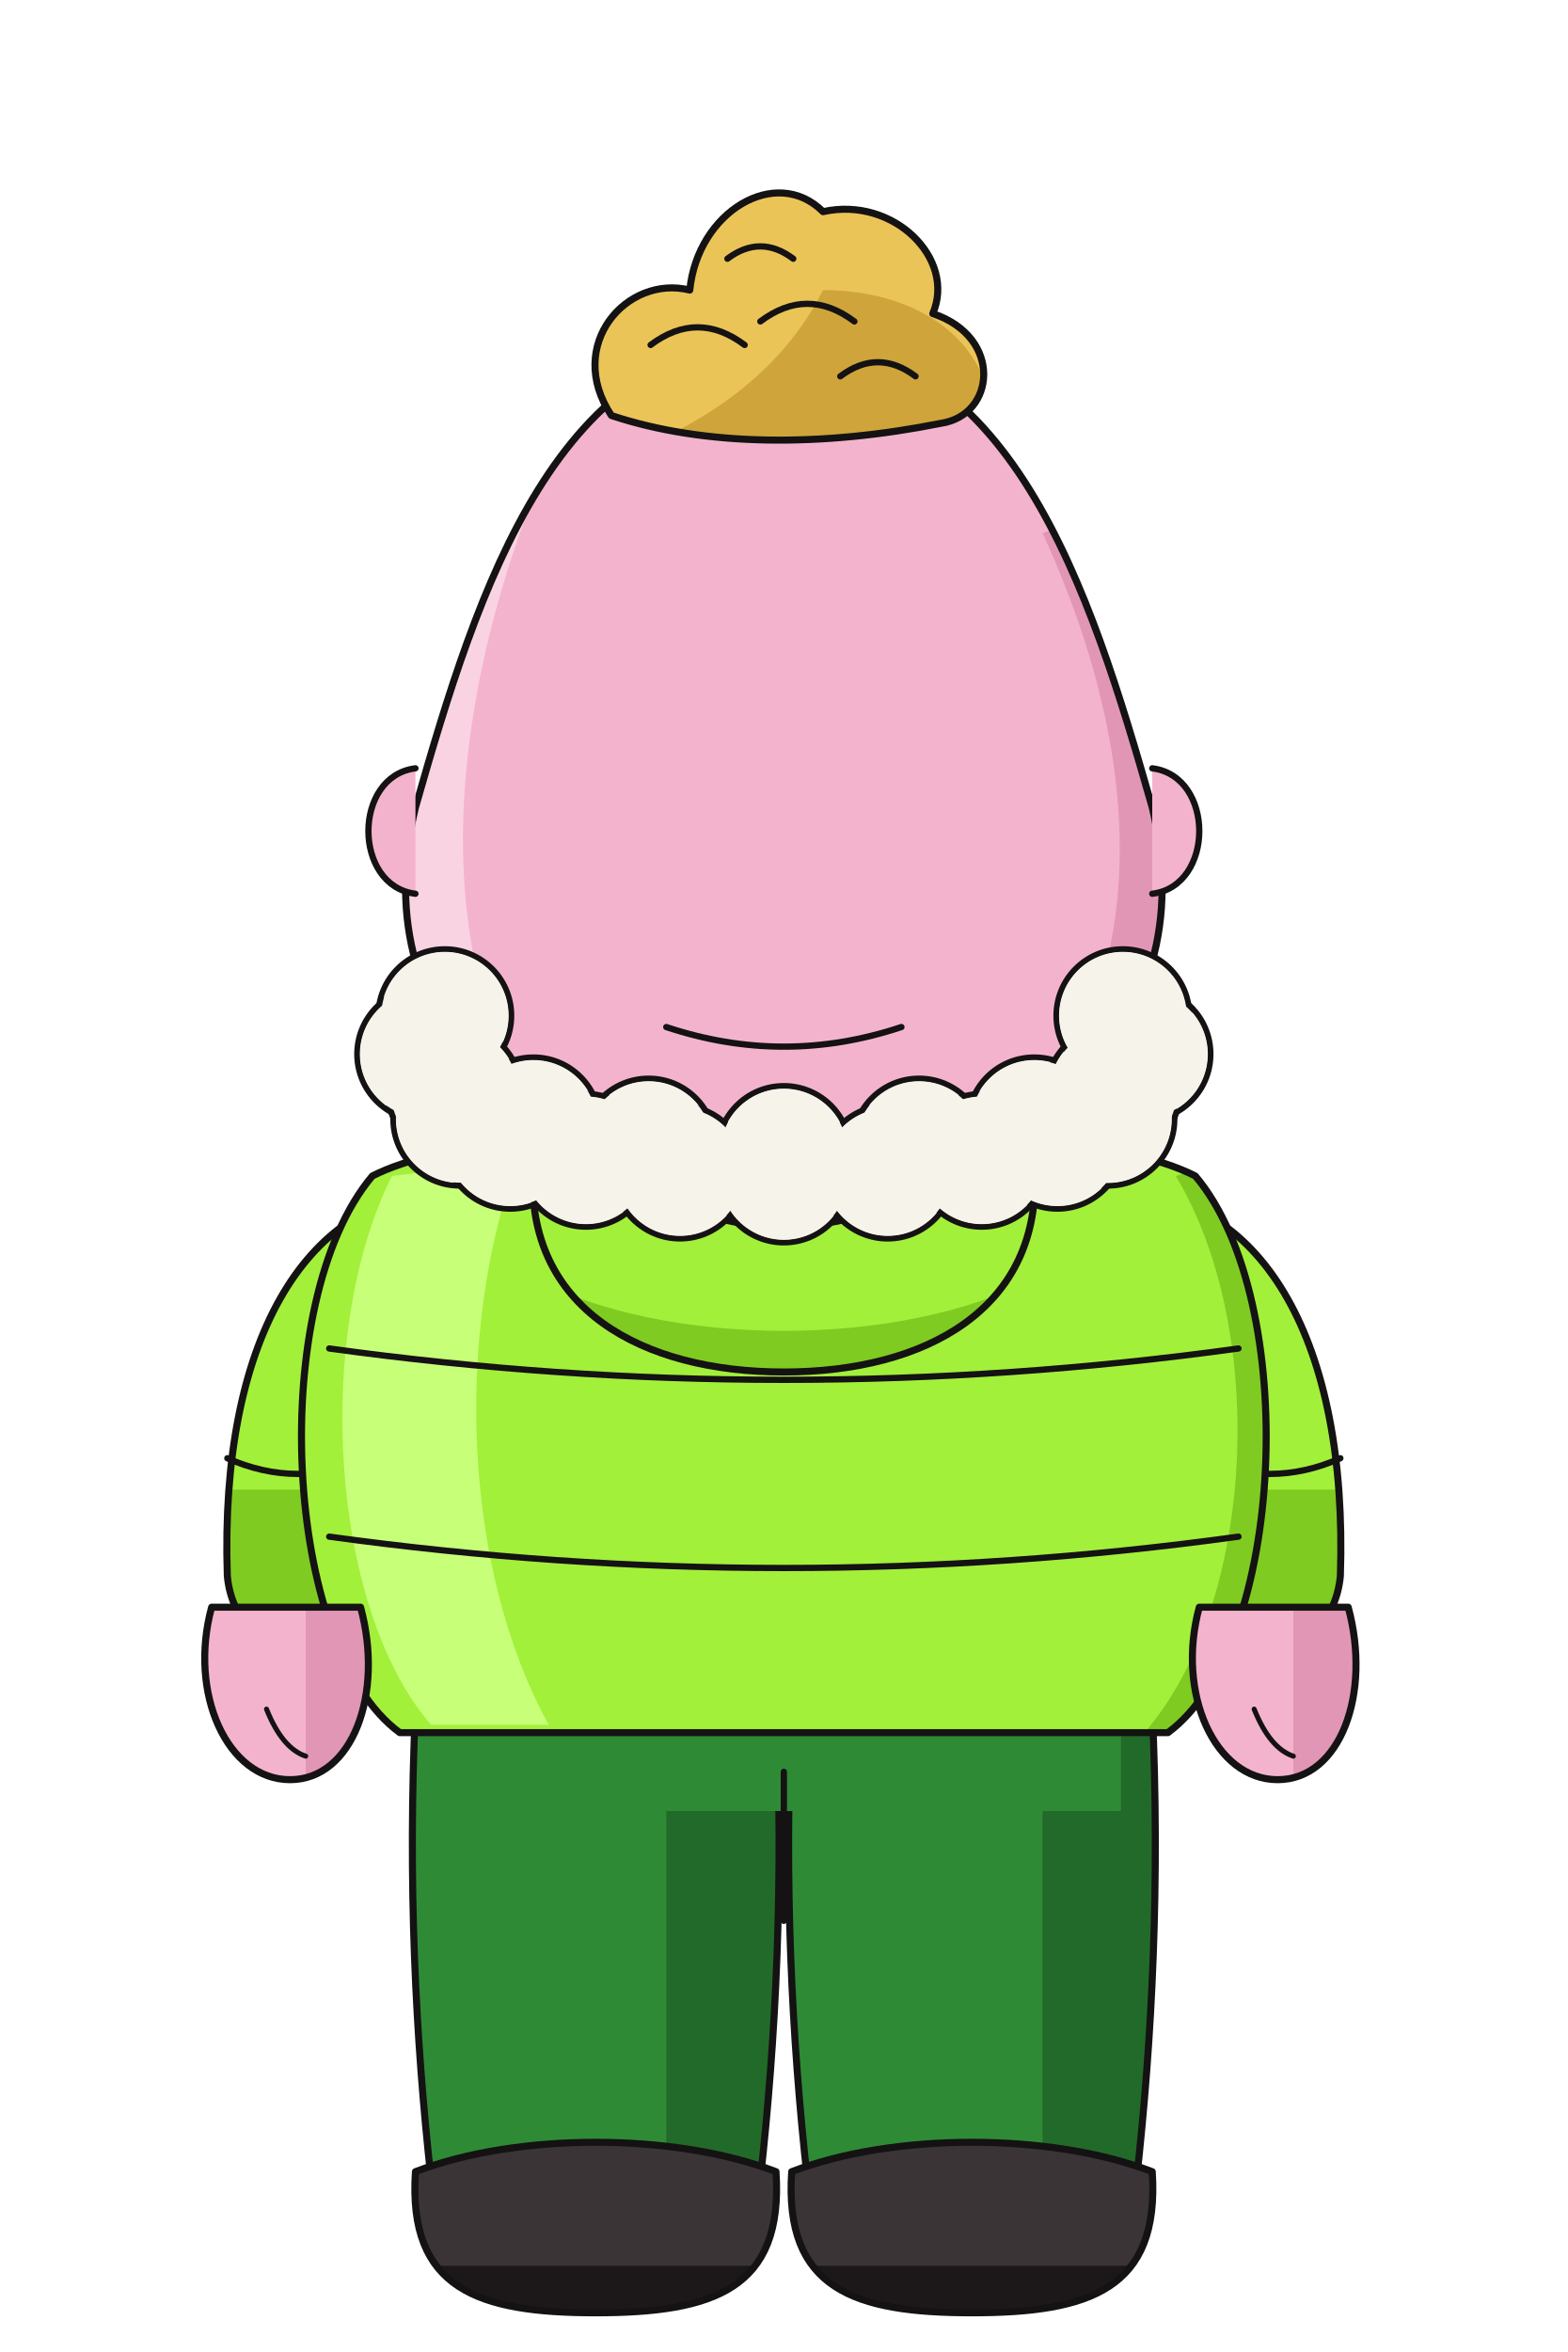
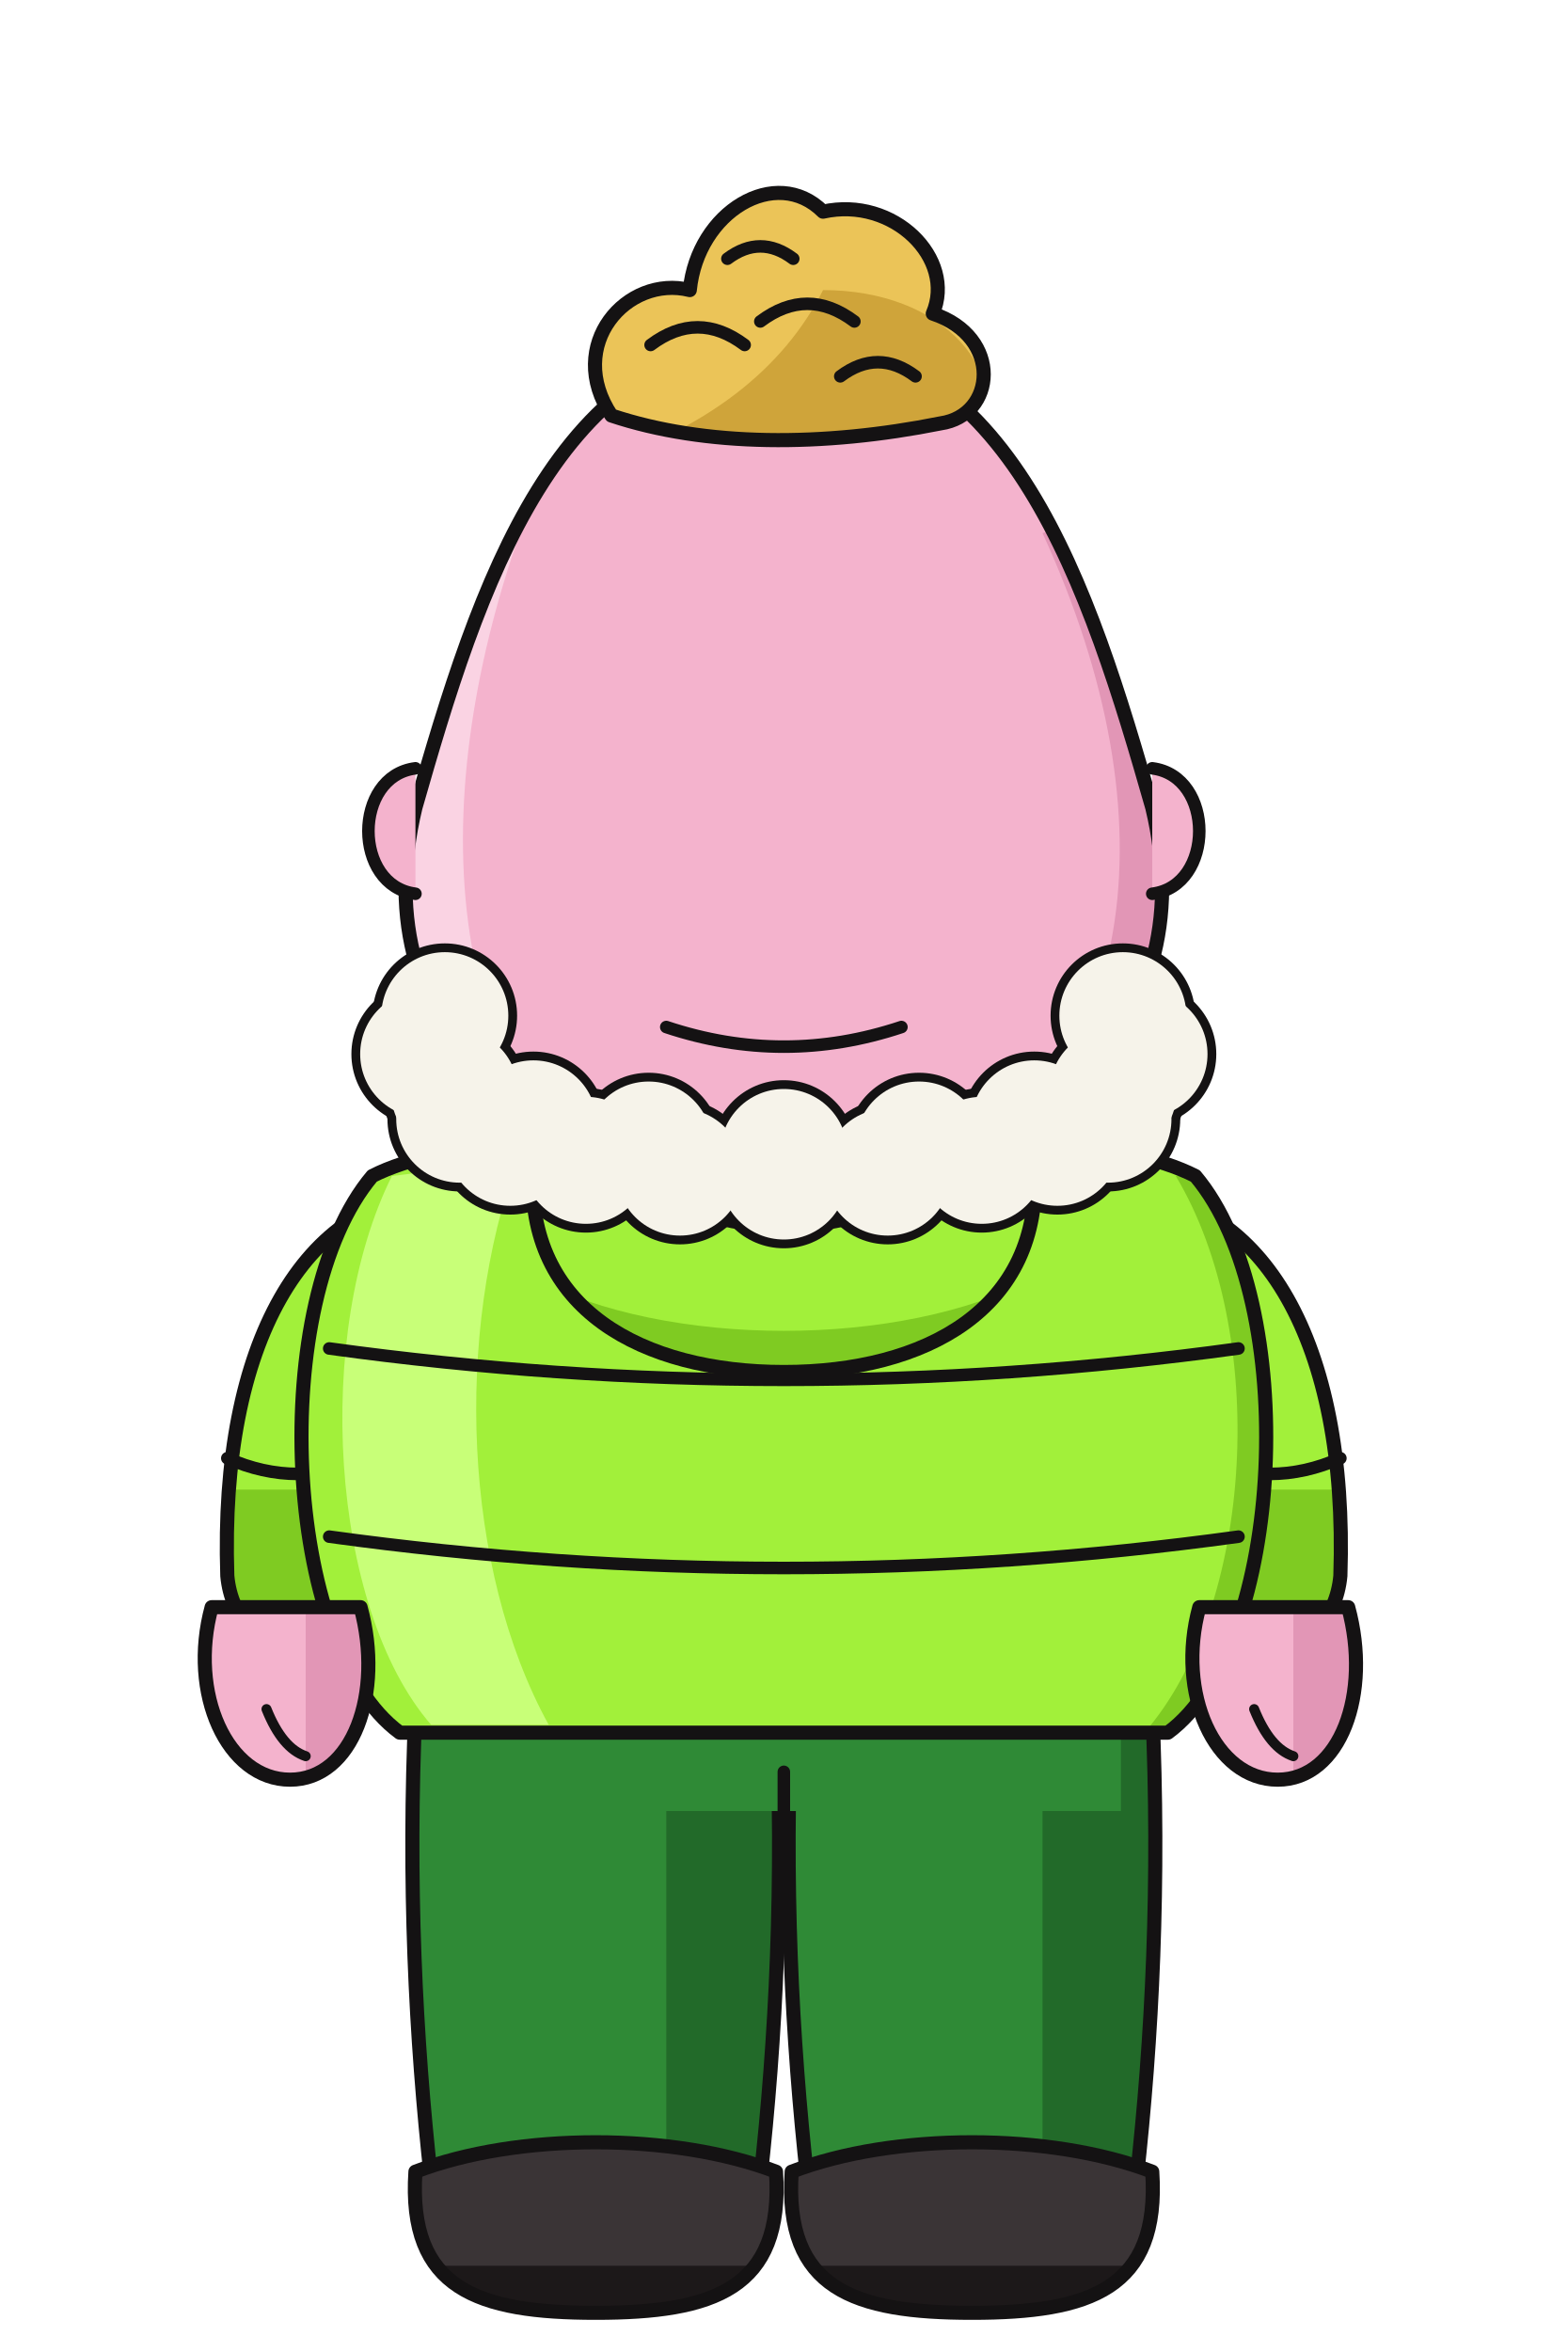
<svg xmlns="http://www.w3.org/2000/svg" width="800" height="1200" viewBox="0 0 400 600">
  <defs>
    <clipPath id="c1">
      <path d="M106,436 L198,436 C200,480 198,520 194,556.0 L110,556.0 C106,520 104,480 106,436 Z" />
    </clipPath>
    <clipPath id="c2">
      <path d="M106,554.0 C104,584.0 122,590.0 152,590.0 C182,590.0 200,584.0 198,554.0 C172,544.0 132,544.0 106,554.0 Z" />
    </clipPath>
    <clipPath id="c3">
      <path d="M202,436 L294,436 C296,480 294,520 290,556.0 L206,556.0 C202,520 200,480 202,436 Z" />
    </clipPath>
    <clipPath id="c4">
      <path d="M202,554.0 C200,584.0 218,590.0 248,590.0 C278,590.0 296,584.0 294,554.0 C268,544.0 228,544.0 202,554.0 Z" />
    </clipPath>
    <clipPath id="c5">
      <path d="M112,304 C78,306 56,342 58,402 C60,424 88,430 96,414 C100,376 106,342 118,318 Z" />
    </clipPath>
    <clipPath id="c6">
      <path d="M 288.0,304.0 C 322.0,306.0 344.0,342.0 342.0,402.0 C 340.0,424.0 312.0,430.0 304.0,414.0 C 300.0,376.0 294.0,342.0 282.0,318.0 Z" />
    </clipPath>
    <clipPath id="c7">
      <path d="M95,300 C68,332 72,420 102,442 L298,442 C328,420 332,332 305,300 C270,282 130,282 95,300 Z" />
    </clipPath>
    <clipPath id="c8">
      <path d="M136,298 C134,268 266,268 264,298 C266,334 236,350 200,350 C164,350 134,334 136,298 Z" />
    </clipPath>
    <clipPath id="c9">
      <path d="M200,86 C258,86 278,150 294,206 C308,264 262,302 200,302 C138,302 92,264 106,206 C122,150 142,86 200,86 Z" />
    </clipPath>
    <clipPath id="c10">
      <path d="M156.0,106 C144.0,88 160.0,70 176.0,74 C178.0,54 198.0,42 210.0,54 C228.0,50 244.0,66 238.0,80 C256.0,86 254.0,106 240.0,108 C210.0,114 180.0,114 156.0,106 Z" />
    </clipPath>
    <clipPath id="c11">
      <path d="M54,410.0 C48,432.0 58,454.0 74,454.0 C90,454.0 98,432.0 92,410.0 Z" />
    </clipPath>
    <clipPath id="c12">
      <path d="M306,410.0 C300,432.0 310,454.0 326,454.0 C342,454.0 350,432.0 344,410.0 Z" />
    </clipPath>
  </defs>
  <path d="M106,436 L198,436 C200,480 198,520 194,556.0 L110,556.0 C106,520 104,480 106,436 Z" fill="#2F8A36" />
  <g clip-path="url(#c1)">
    <path d="M170,430 L212,430 L212,566.0 L170,566.0 Z" fill="#226A29" />
  </g>
-   <path d="M106,436 L198,436 C200,480 198,520 194,556.0 L110,556.0 C106,520 104,480 106,436 Z" fill="none" stroke="#141213" stroke-width="1.8" stroke-linejoin="round" stroke-linecap="round" />
+   <path d="M106,436 L198,436 C200,480 198,520 194,556.0 L110,556.0 C106,520 104,480 106,436 Z" fill="none" stroke="#141213" stroke-width="3.6" stroke-linejoin="round" stroke-linecap="round" />
  <path d="M106,554.0 C104,584.0 122,590.0 152,590.0 C182,590.0 200,584.0 198,554.0 C172,544.0 132,544.0 106,554.0 Z" fill="#3A3436" />
  <g clip-path="url(#c2)">
    <path d="M92,578.0 L212,578.0 L212,598.0 L92,598.0 Z" fill="#1C1819" />
  </g>
-   <path d="M106,554.0 C104,584.0 122,590.0 152,590.0 C182,590.0 200,584.0 198,554.0 C172,544.0 132,544.0 106,554.0 Z" fill="none" stroke="#141213" stroke-width="1.8" stroke-linejoin="round" stroke-linecap="round" />
+   <path d="M106,554.0 C104,584.0 122,590.0 152,590.0 C182,590.0 200,584.0 198,554.0 C172,544.0 132,544.0 106,554.0 Z" fill="none" stroke="#141213" stroke-width="3.6" stroke-linejoin="round" stroke-linecap="round" />
  <path d="M202,436 L294,436 C296,480 294,520 290,556.0 L206,556.0 C202,520 200,480 202,436 Z" fill="#2F8A36" />
  <g clip-path="url(#c3)">
    <path d="M266,430 L308,430 L308,566.0 L266,566.0 Z" fill="#226A29" />
  </g>
-   <path d="M202,436 L294,436 C296,480 294,520 290,556.0 L206,556.0 C202,520 200,480 202,436 Z" fill="none" stroke="#141213" stroke-width="1.8" stroke-linejoin="round" stroke-linecap="round" />
+   <path d="M202,436 L294,436 C296,480 294,520 290,556.0 L206,556.0 C202,520 200,480 202,436 Z" fill="none" stroke="#141213" stroke-width="3.6" stroke-linejoin="round" stroke-linecap="round" />
  <path d="M202,554.0 C200,584.0 218,590.0 248,590.0 C278,590.0 296,584.0 294,554.0 C268,544.0 228,544.0 202,554.0 Z" fill="#3A3436" />
  <g clip-path="url(#c4)">
    <path d="M188,578.0 L308,578.0 L308,598.0 L188,598.0 Z" fill="#1C1819" />
  </g>
-   <path d="M202,554.0 C200,584.0 218,590.0 248,590.0 C278,590.0 296,584.0 294,554.0 C268,544.0 228,544.0 202,554.0 Z" fill="none" stroke="#141213" stroke-width="1.8" stroke-linejoin="round" stroke-linecap="round" />
+   <path d="M202,554.0 C200,584.0 218,590.0 248,590.0 C278,590.0 296,584.0 294,554.0 C268,544.0 228,544.0 202,554.0 Z" fill="none" stroke="#141213" stroke-width="3.6" stroke-linejoin="round" stroke-linecap="round" />
  <path d="M114,436 L286,436 L286,462 L114,462 Z" fill="#2F8A36" />
-   <path d="M200,452 L200,490" fill="none" stroke="#141213" stroke-width="1.6" stroke-linejoin="round" stroke-linecap="round" />
+   <path d="M200,452 L200,490" fill="none" stroke="#141213" stroke-width="3.2" stroke-linejoin="round" stroke-linecap="round" />
  <g transform="translate(0,0.0)">
    <g transform="translate(0,0.0)">
      <path d="M112,304 C78,306 56,342 58,402 C60,424 88,430 96,414 C100,376 106,342 118,318 Z" fill="#A2F03A" />
      <g clip-path="url(#c5)">
        <path d="M0,380 L400,380 L400,440 L0,440 Z" fill="#7FCB22" />
      </g>
-       <path d="M112,304 C78,306 56,342 58,402 C60,424 88,430 96,414 C100,376 106,342 118,318 Z" fill="none" stroke="#141213" stroke-width="1.8" stroke-linejoin="round" stroke-linecap="round" />
-       <path d="M58,372 Q76,380 94,372" fill="none" stroke="#141213" stroke-width="1.6" stroke-linejoin="round" stroke-linecap="round" />
+       <path d="M112,304 C78,306 56,342 58,402 C60,424 88,430 96,414 C100,376 106,342 118,318 Z" fill="none" stroke="#141213" stroke-width="3.6" stroke-linejoin="round" stroke-linecap="round" />
+       <path d="M58,372 Q76,380 94,372" fill="none" stroke="#141213" stroke-width="3.2" stroke-linejoin="round" stroke-linecap="round" />
    </g>
    <g transform="translate(0,-0.0)">
      <path d="M 288.0,304.0 C 322.0,306.0 344.0,342.0 342.0,402.0 C 340.0,424.0 312.0,430.0 304.0,414.0 C 300.0,376.0 294.0,342.0 282.0,318.0 Z" fill="#A2F03A" />
      <g clip-path="url(#c6)">
        <path d="M0,380 L400,380 L400,440 L0,440 Z" fill="#7FCB22" />
      </g>
-       <path d="M 288.0,304.0 C 322.0,306.0 344.0,342.0 342.0,402.0 C 340.0,424.0 312.0,430.0 304.0,414.0 C 300.0,376.0 294.0,342.0 282.0,318.0 Z" fill="none" stroke="#141213" stroke-width="1.8" stroke-linejoin="round" stroke-linecap="round" />
-       <path d="M306,372 Q324,380 342,372" fill="none" stroke="#141213" stroke-width="1.6" stroke-linejoin="round" stroke-linecap="round" />
+       <path d="M 288.0,304.0 C 322.0,306.0 344.0,342.0 342.0,402.0 C 340.0,424.0 312.0,430.0 304.0,414.0 C 300.0,376.0 294.0,342.0 282.0,318.0 Z" fill="none" stroke="#141213" stroke-width="3.6" stroke-linejoin="round" stroke-linecap="round" />
+       <path d="M306,372 Q324,380 342,372" fill="none" stroke="#141213" stroke-width="3.2" stroke-linejoin="round" stroke-linecap="round" />
    </g>
    <path d="M95,300 C68,332 72,420 102,442 L298,442 C328,420 332,332 305,300 C270,282 130,282 95,300 Z" fill="#A2F03A" />
    <g clip-path="url(#c7)">
      <path d="M300,300 C324,340 320,410 292,442 L330,442 L330,290 Z" fill="#7FCB22" />
    </g>
    <g clip-path="url(#c7)">
      <path d="M100,300 C80,340 84,410 110,440 L140,440 C118,400 116,340 132,296 Z" fill="#C8FF78" />
    </g>
-     <path d="M95,300 C68,332 72,420 102,442 L298,442 C328,420 332,332 305,300 C270,282 130,282 95,300 Z" fill="none" stroke="#141213" stroke-width="1.8" stroke-linejoin="round" stroke-linecap="round" />
-     <path d="M84,344 Q200,360 316,344" fill="none" stroke="#141213" stroke-width="1.6" stroke-linejoin="round" stroke-linecap="round" />
-     <path d="M84,392 Q200,408 316,392" fill="none" stroke="#141213" stroke-width="1.6" stroke-linejoin="round" stroke-linecap="round" />
+     <path d="M95,300 C68,332 72,420 102,442 L298,442 C328,420 332,332 305,300 C270,282 130,282 95,300 Z" fill="none" stroke="#141213" stroke-width="3.6" stroke-linejoin="round" stroke-linecap="round" />
+     <path d="M84,344 Q200,360 316,344" fill="none" stroke="#141213" stroke-width="3.2" stroke-linejoin="round" stroke-linecap="round" />
+     <path d="M84,392 Q200,408 316,392" fill="none" stroke="#141213" stroke-width="3.2" stroke-linejoin="round" stroke-linecap="round" />
    <path d="M136,298 C134,268 266,268 264,298 C266,334 236,350 200,350 C164,350 134,334 136,298 Z" fill="#A2F03A" />
    <g clip-path="url(#c8)">
      <path d="M136,326 C170,344 230,344 264,326 L264,360 L136,360 Z" fill="#7FCB22" />
    </g>
-     <path d="M136,298 C134,268 266,268 264,298 C266,334 236,350 200,350 C164,350 134,334 136,298 Z" fill="none" stroke="#141213" stroke-width="1.8" stroke-linejoin="round" stroke-linecap="round" />
-     <path d="M158,300 Q200,326 242,300" fill="none" stroke="#141213" stroke-width="1.6" stroke-linejoin="round" stroke-linecap="round" />
+     <path d="M136,298 C134,268 266,268 264,298 C266,334 236,350 200,350 C164,350 134,334 136,298 Z" fill="none" stroke="#141213" stroke-width="3.6" stroke-linejoin="round" stroke-linecap="round" />
+     <path d="M158,300 Q200,326 242,300" fill="none" stroke="#141213" stroke-width="3.2" stroke-linejoin="round" stroke-linecap="round" />
    <path d="M200,86 C258,86 278,150 294,206 C308,264 262,302 200,302 C138,302 92,264 106,206 C122,150 142,86 200,86 Z" fill="#F4B3CD" />
    <g clip-path="url(#c9)">
      <path d="M266,136 C300,210 290,276 236,306 L312,306 L312,120 Z" fill="#E296B6" />
    </g>
    <g clip-path="url(#c9)">
      <path d="M146,104 C114,170 104,250 146,296 L96,306 L90,96 Z" fill="#FAD3E3" />
    </g>
-     <path d="M200,86 C258,86 278,150 294,206 C308,264 262,302 200,302 C138,302 92,264 106,206 C122,150 142,86 200,86 Z" fill="none" stroke="#141213" stroke-width="1.8" stroke-linejoin="round" stroke-linecap="round" />
-     <path d="M170,262 Q200,272 230,262" fill="none" stroke="#141213" stroke-width="1.6" stroke-linejoin="round" stroke-linecap="round" />
-     <path d="M106,196 C90,198 90,226 106,228" fill="#F4B3CD" stroke="#141213" stroke-width="1.6" stroke-linejoin="round" stroke-linecap="round" />
-     <path d="M294,196 C310,198 310,226 294,228" fill="#F4B3CD" stroke="#141213" stroke-width="1.6" stroke-linejoin="round" stroke-linecap="round" />
-     <ellipse cx="113.5" cy="259.1" rx="17.0" ry="17.0" fill="#F6F3EA" stroke="#141213" stroke-width="1.44" />
-     <ellipse cx="108.1" cy="268.9" rx="17.0" ry="17.0" fill="#F6F3EA" stroke="#141213" stroke-width="1.44" />
-     <ellipse cx="116.0" cy="278.6" rx="17.0" ry="17.0" fill="#F6F3EA" stroke="#141213" stroke-width="1.44" />
-     <ellipse cx="136.1" cy="286.7" rx="17.0" ry="17.0" fill="#F6F3EA" stroke="#141213" stroke-width="1.44" />
-     <ellipse cx="165.5" cy="292.1" rx="17.0" ry="17.0" fill="#F6F3EA" stroke="#141213" stroke-width="1.44" />
-     <ellipse cx="200.0" cy="294.0" rx="17.0" ry="17.0" fill="#F6F3EA" stroke="#141213" stroke-width="1.44" />
-     <ellipse cx="234.5" cy="292.1" rx="17.0" ry="17.0" fill="#F6F3EA" stroke="#141213" stroke-width="1.44" />
-     <ellipse cx="263.9" cy="286.7" rx="17.0" ry="17.0" fill="#F6F3EA" stroke="#141213" stroke-width="1.44" />
-     <ellipse cx="284.0" cy="278.6" rx="17.0" ry="17.0" fill="#F6F3EA" stroke="#141213" stroke-width="1.44" />
-     <ellipse cx="291.9" cy="268.9" rx="17.0" ry="17.0" fill="#F6F3EA" stroke="#141213" stroke-width="1.44" />
-     <ellipse cx="286.5" cy="259.1" rx="17.0" ry="17.0" fill="#F6F3EA" stroke="#141213" stroke-width="1.44" />
-     <ellipse cx="117.3" cy="285.5" rx="17.0" ry="17.0" fill="#F6F3EA" stroke="#141213" stroke-width="1.44" />
-     <ellipse cx="130.2" cy="291.4" rx="17.0" ry="17.0" fill="#F6F3EA" stroke="#141213" stroke-width="1.44" />
-     <ellipse cx="149.5" cy="296.0" rx="17.0" ry="17.0" fill="#F6F3EA" stroke="#141213" stroke-width="1.44" />
-     <ellipse cx="173.5" cy="299.0" rx="17.0" ry="17.0" fill="#F6F3EA" stroke="#141213" stroke-width="1.44" />
-     <ellipse cx="200.0" cy="300.0" rx="17.0" ry="17.0" fill="#F6F3EA" stroke="#141213" stroke-width="1.44" />
-     <ellipse cx="226.5" cy="299.0" rx="17.0" ry="17.0" fill="#F6F3EA" stroke="#141213" stroke-width="1.44" />
-     <ellipse cx="250.5" cy="296.0" rx="17.0" ry="17.0" fill="#F6F3EA" stroke="#141213" stroke-width="1.44" />
-     <ellipse cx="269.8" cy="291.4" rx="17.0" ry="17.0" fill="#F6F3EA" stroke="#141213" stroke-width="1.44" />
-     <ellipse cx="282.7" cy="285.5" rx="17.0" ry="17.0" fill="#F6F3EA" stroke="#141213" stroke-width="1.44" />
+     <path d="M200,86 C258,86 278,150 294,206 C308,264 262,302 200,302 C138,302 92,264 106,206 C122,150 142,86 200,86 Z" fill="none" stroke="#141213" stroke-width="3.6" stroke-linejoin="round" stroke-linecap="round" />
+     <path d="M170,262 Q200,272 230,262" fill="none" stroke="#141213" stroke-width="3.2" stroke-linejoin="round" stroke-linecap="round" />
+     <path d="M106,196 C90,198 90,226 106,228" fill="#F4B3CD" stroke="#141213" stroke-width="3.2" stroke-linejoin="round" stroke-linecap="round" />
+     <path d="M294,196 C310,198 310,226 294,228" fill="#F4B3CD" stroke="#141213" stroke-width="3.2" stroke-linejoin="round" stroke-linecap="round" />
+     <ellipse cx="113.5" cy="259.1" rx="17.0" ry="17.0" fill="#F6F3EA" stroke="#141213" stroke-width="2.88" />
+     <ellipse cx="108.1" cy="268.9" rx="17.0" ry="17.0" fill="#F6F3EA" stroke="#141213" stroke-width="2.88" />
+     <ellipse cx="116.0" cy="278.6" rx="17.0" ry="17.0" fill="#F6F3EA" stroke="#141213" stroke-width="2.88" />
+     <ellipse cx="136.1" cy="286.7" rx="17.0" ry="17.0" fill="#F6F3EA" stroke="#141213" stroke-width="2.88" />
+     <ellipse cx="165.5" cy="292.1" rx="17.0" ry="17.0" fill="#F6F3EA" stroke="#141213" stroke-width="2.88" />
+     <ellipse cx="200.0" cy="294.0" rx="17.0" ry="17.0" fill="#F6F3EA" stroke="#141213" stroke-width="2.88" />
+     <ellipse cx="234.5" cy="292.1" rx="17.0" ry="17.0" fill="#F6F3EA" stroke="#141213" stroke-width="2.88" />
+     <ellipse cx="263.9" cy="286.7" rx="17.0" ry="17.0" fill="#F6F3EA" stroke="#141213" stroke-width="2.88" />
+     <ellipse cx="284.0" cy="278.6" rx="17.0" ry="17.0" fill="#F6F3EA" stroke="#141213" stroke-width="2.88" />
+     <ellipse cx="291.9" cy="268.9" rx="17.0" ry="17.0" fill="#F6F3EA" stroke="#141213" stroke-width="2.88" />
+     <ellipse cx="286.5" cy="259.1" rx="17.0" ry="17.0" fill="#F6F3EA" stroke="#141213" stroke-width="2.88" />
+     <ellipse cx="117.3" cy="285.5" rx="17.0" ry="17.0" fill="#F6F3EA" stroke="#141213" stroke-width="2.88" />
+     <ellipse cx="130.2" cy="291.4" rx="17.0" ry="17.0" fill="#F6F3EA" stroke="#141213" stroke-width="2.88" />
+     <ellipse cx="149.5" cy="296.0" rx="17.0" ry="17.0" fill="#F6F3EA" stroke="#141213" stroke-width="2.88" />
+     <ellipse cx="173.5" cy="299.0" rx="17.0" ry="17.0" fill="#F6F3EA" stroke="#141213" stroke-width="2.88" />
+     <ellipse cx="200.0" cy="300.0" rx="17.0" ry="17.0" fill="#F6F3EA" stroke="#141213" stroke-width="2.88" />
+     <ellipse cx="226.5" cy="299.0" rx="17.0" ry="17.0" fill="#F6F3EA" stroke="#141213" stroke-width="2.88" />
+     <ellipse cx="250.5" cy="296.0" rx="17.0" ry="17.0" fill="#F6F3EA" stroke="#141213" stroke-width="2.88" />
+     <ellipse cx="269.8" cy="291.4" rx="17.0" ry="17.0" fill="#F6F3EA" stroke="#141213" stroke-width="2.88" />
+     <ellipse cx="282.7" cy="285.5" rx="17.0" ry="17.0" fill="#F6F3EA" stroke="#141213" stroke-width="2.88" />
    <ellipse cx="113.5" cy="259.1" rx="16.2" ry="16.2" fill="#F6F3EA" />
    <ellipse cx="108.1" cy="268.9" rx="16.2" ry="16.2" fill="#F6F3EA" />
    <ellipse cx="116.0" cy="278.6" rx="16.2" ry="16.2" fill="#F6F3EA" />
    <ellipse cx="136.1" cy="286.7" rx="16.2" ry="16.2" fill="#F6F3EA" />
    <ellipse cx="165.5" cy="292.1" rx="16.2" ry="16.2" fill="#F6F3EA" />
    <ellipse cx="200.0" cy="294.0" rx="16.2" ry="16.2" fill="#F6F3EA" />
    <ellipse cx="234.5" cy="292.1" rx="16.2" ry="16.2" fill="#F6F3EA" />
    <ellipse cx="263.9" cy="286.7" rx="16.2" ry="16.2" fill="#F6F3EA" />
    <ellipse cx="284.0" cy="278.6" rx="16.2" ry="16.2" fill="#F6F3EA" />
    <ellipse cx="291.9" cy="268.9" rx="16.2" ry="16.2" fill="#F6F3EA" />
    <ellipse cx="286.5" cy="259.1" rx="16.2" ry="16.2" fill="#F6F3EA" />
    <ellipse cx="117.3" cy="285.5" rx="16.2" ry="16.2" fill="#F6F3EA" />
    <ellipse cx="130.2" cy="291.4" rx="16.2" ry="16.2" fill="#F6F3EA" />
    <ellipse cx="149.5" cy="296.0" rx="16.2" ry="16.2" fill="#F6F3EA" />
    <ellipse cx="173.5" cy="299.0" rx="16.2" ry="16.2" fill="#F6F3EA" />
    <ellipse cx="200.0" cy="300.0" rx="16.2" ry="16.2" fill="#F6F3EA" />
    <ellipse cx="226.5" cy="299.0" rx="16.2" ry="16.2" fill="#F6F3EA" />
    <ellipse cx="250.5" cy="296.0" rx="16.2" ry="16.2" fill="#F6F3EA" />
    <ellipse cx="269.8" cy="291.4" rx="16.2" ry="16.2" fill="#F6F3EA" />
    <ellipse cx="282.7" cy="285.5" rx="16.2" ry="16.2" fill="#F6F3EA" />
    <path d="M156.0,106 C144.0,88 160.0,70 176.0,74 C178.0,54 198.0,42 210.0,54 C228.0,50 244.0,66 238.0,80 C256.0,86 254.0,106 240.0,108 C210.0,114 180.0,114 156.0,106 Z" fill="#EBC458" />
    <g clip-path="url(#c10)">
      <path d="M210.0,74 C240.0,74 260.0,94 250.0,119 L150.0,119 C180.0,110 200,94 210.0,74 Z" fill="#CFA43A" />
    </g>
-     <path d="M156.0,106 C144.0,88 160.0,70 176.0,74 C178.0,54 198.0,42 210.0,54 C228.0,50 244.0,66 238.0,80 C256.0,86 254.0,106 240.0,108 C210.0,114 180.0,114 156.0,106 Z" fill="none" stroke="#141213" stroke-width="1.8" stroke-linejoin="round" stroke-linecap="round" />
-     <path d="M166.0,88.0 Q178.0,79.0 190.0,88.0" fill="none" stroke="#141213" stroke-width="1.6" stroke-linejoin="round" stroke-linecap="round" />
-     <path d="M194.0,82.0 Q206.0,73.0 218.0,82.0" fill="none" stroke="#141213" stroke-width="1.6" stroke-linejoin="round" stroke-linecap="round" />
-     <path d="M185.6,66.0 Q194.0,59.7 202.4,66.0" fill="none" stroke="#141213" stroke-width="1.6" stroke-linejoin="round" stroke-linecap="round" />
-     <path d="M214.4,96.0 Q224.0,88.8 233.6,96.0" fill="none" stroke="#141213" stroke-width="1.6" stroke-linejoin="round" stroke-linecap="round" />
+     <path d="M156.0,106 C144.0,88 160.0,70 176.0,74 C178.0,54 198.0,42 210.0,54 C228.0,50 244.0,66 238.0,80 C256.0,86 254.0,106 240.0,108 C210.0,114 180.0,114 156.0,106 Z" fill="none" stroke="#141213" stroke-width="3.6" stroke-linejoin="round" stroke-linecap="round" />
+     <path d="M166.0,88.0 Q178.0,79.0 190.0,88.0" fill="none" stroke="#141213" stroke-width="3.2" stroke-linejoin="round" stroke-linecap="round" />
+     <path d="M194.0,82.0 Q206.0,73.0 218.0,82.0" fill="none" stroke="#141213" stroke-width="3.2" stroke-linejoin="round" stroke-linecap="round" />
+     <path d="M185.6,66.0 Q194.0,59.7 202.4,66.0" fill="none" stroke="#141213" stroke-width="3.2" stroke-linejoin="round" stroke-linecap="round" />
+     <path d="M214.4,96.0 Q224.0,88.8 233.6,96.0" fill="none" stroke="#141213" stroke-width="3.2" stroke-linejoin="round" stroke-linecap="round" />
    <path d="M54,410.0 C48,432.0 58,454.0 74,454.0 C90,454.0 98,432.0 92,410.0 Z" fill="#F4B3CD" />
    <g clip-path="url(#c11)">
      <path d="M78,408.0 L104,408.0 L104,458.0 L78,458.0 Z" fill="#E296B6" />
    </g>
-     <path d="M54,410.0 C48,432.0 58,454.0 74,454.0 C90,454.0 98,432.0 92,410.0 Z" fill="none" stroke="#141213" stroke-width="1.8" stroke-linejoin="round" stroke-linecap="round" />
-     <path d="M68,436.0 Q72,446.0 78,448.0" fill="none" stroke="#141213" stroke-width="1.28" stroke-linejoin="round" stroke-linecap="round" />
+     <path d="M54,410.0 C48,432.0 58,454.0 74,454.0 C90,454.0 98,432.0 92,410.0 Z" fill="none" stroke="#141213" stroke-width="3.6" stroke-linejoin="round" stroke-linecap="round" />
+     <path d="M68,436.0 Q72,446.0 78,448.0" fill="none" stroke="#141213" stroke-width="2.56" stroke-linejoin="round" stroke-linecap="round" />
    <path d="M306,410.0 C300,432.0 310,454.0 326,454.0 C342,454.0 350,432.0 344,410.0 Z" fill="#F4B3CD" />
    <g clip-path="url(#c12)">
      <path d="M330,408.0 L356,408.0 L356,458.0 L330,458.0 Z" fill="#E296B6" />
    </g>
-     <path d="M306,410.0 C300,432.0 310,454.0 326,454.0 C342,454.0 350,432.0 344,410.0 Z" fill="none" stroke="#141213" stroke-width="1.8" stroke-linejoin="round" stroke-linecap="round" />
-     <path d="M320,436.0 Q324,446.0 330,448.0" fill="none" stroke="#141213" stroke-width="1.28" stroke-linejoin="round" stroke-linecap="round" />
+     <path d="M306,410.0 C300,432.0 310,454.0 326,454.0 C342,454.0 350,432.0 344,410.0 Z" fill="none" stroke="#141213" stroke-width="3.6" stroke-linejoin="round" stroke-linecap="round" />
+     <path d="M320,436.0 Q324,446.0 330,448.0" fill="none" stroke="#141213" stroke-width="2.56" stroke-linejoin="round" stroke-linecap="round" />
  </g>
</svg>
